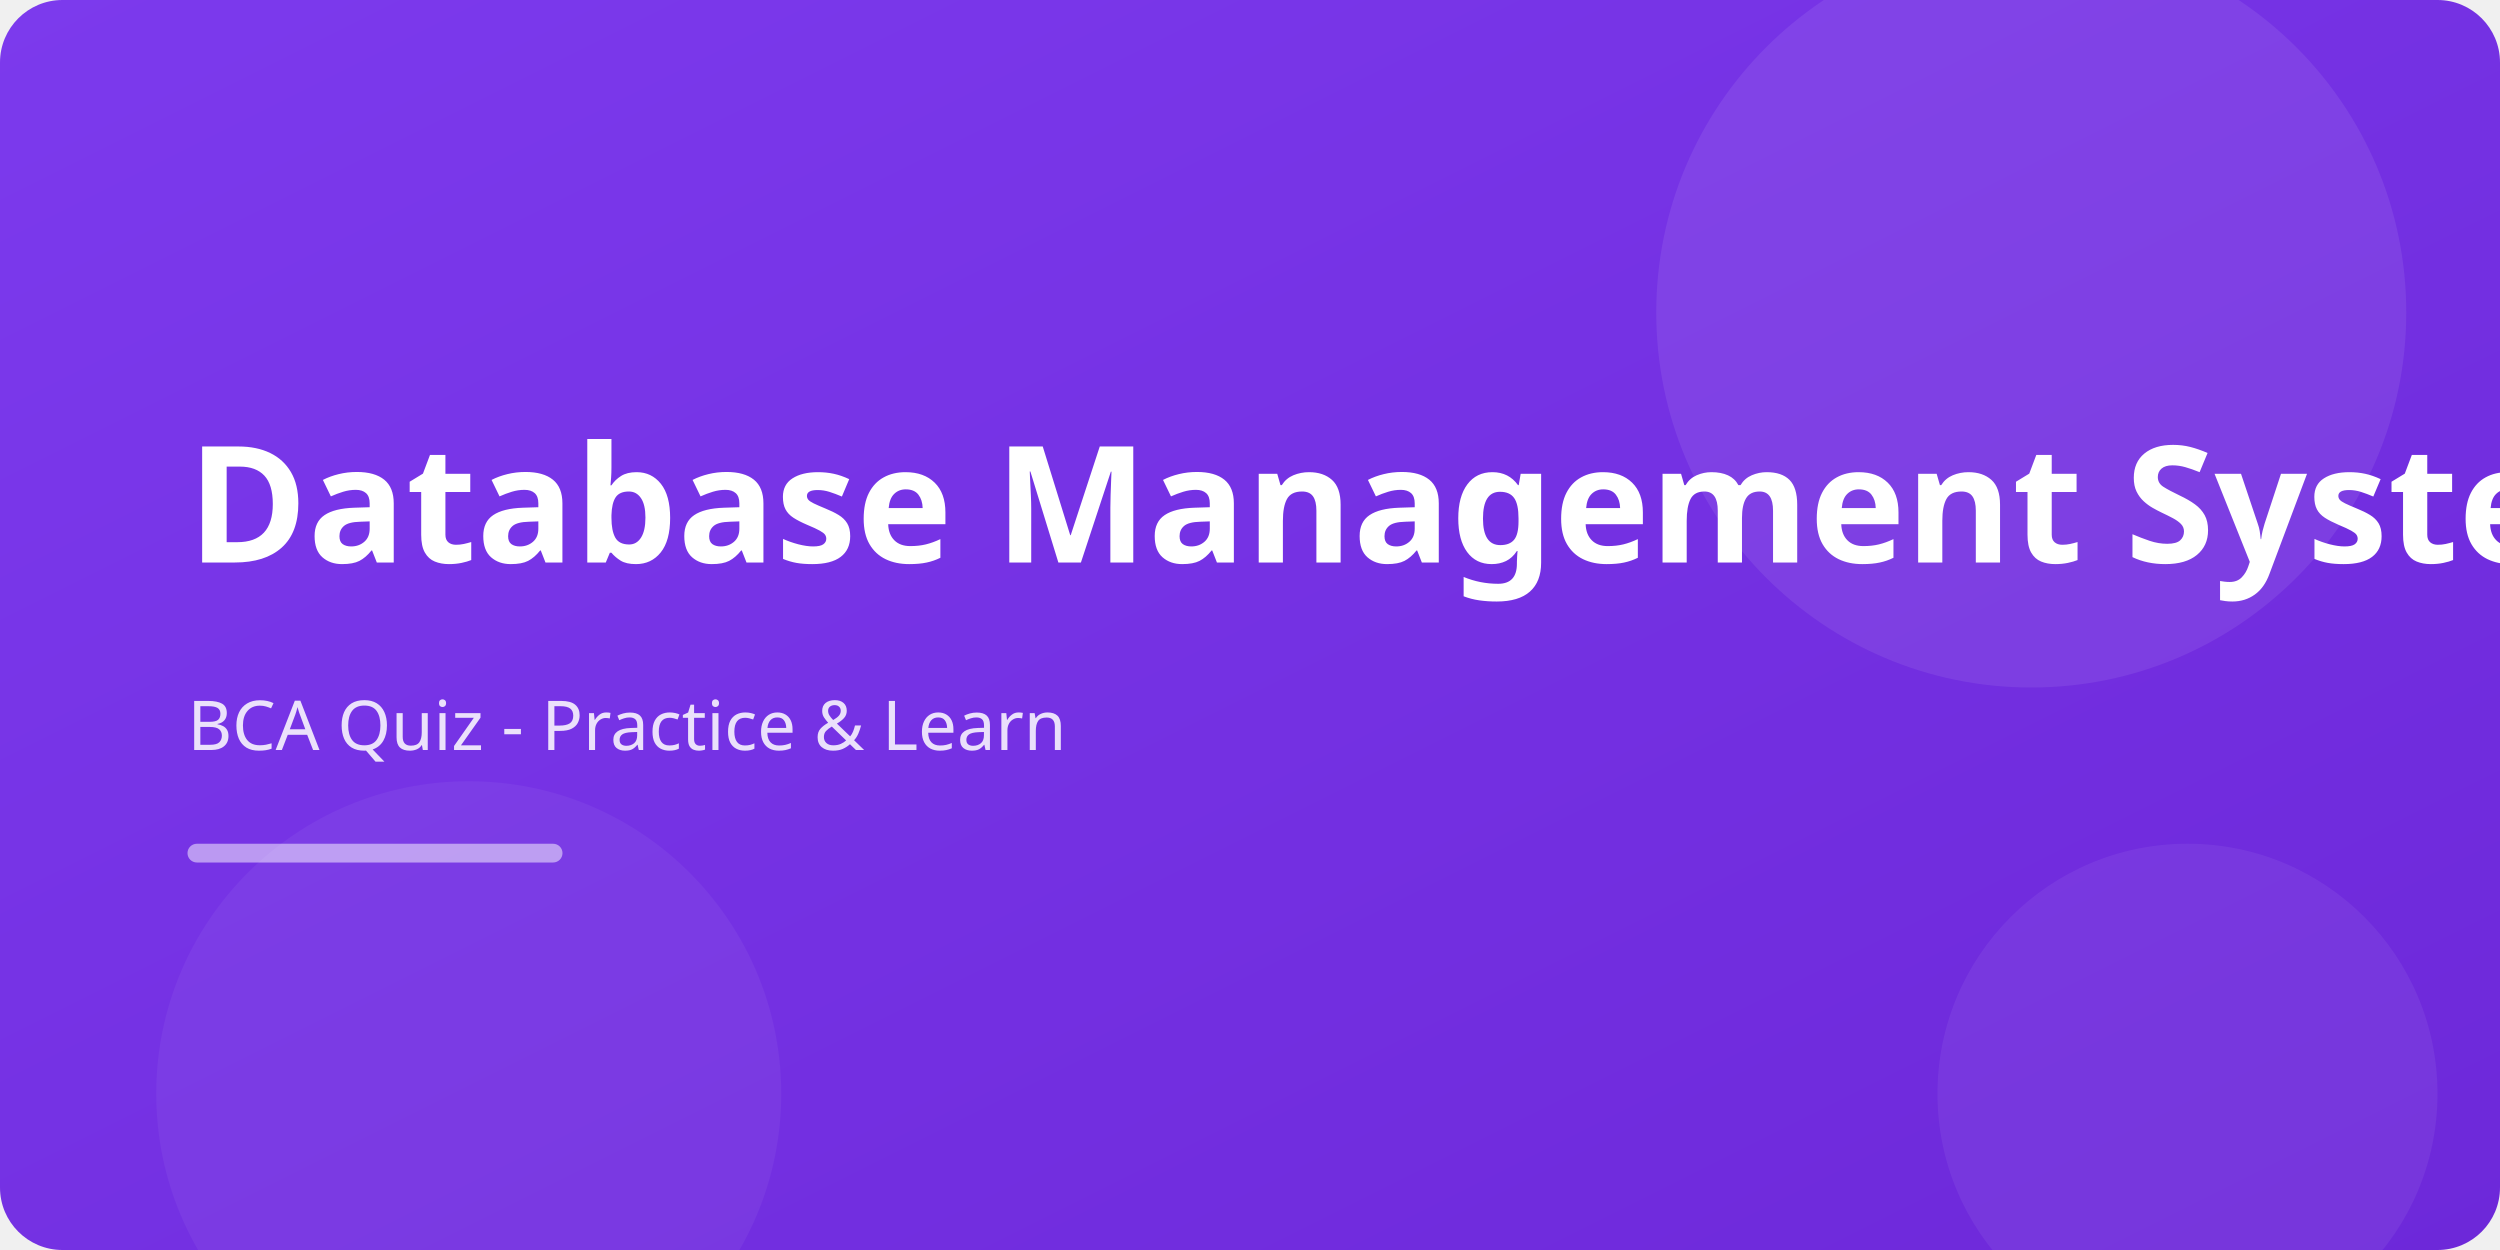
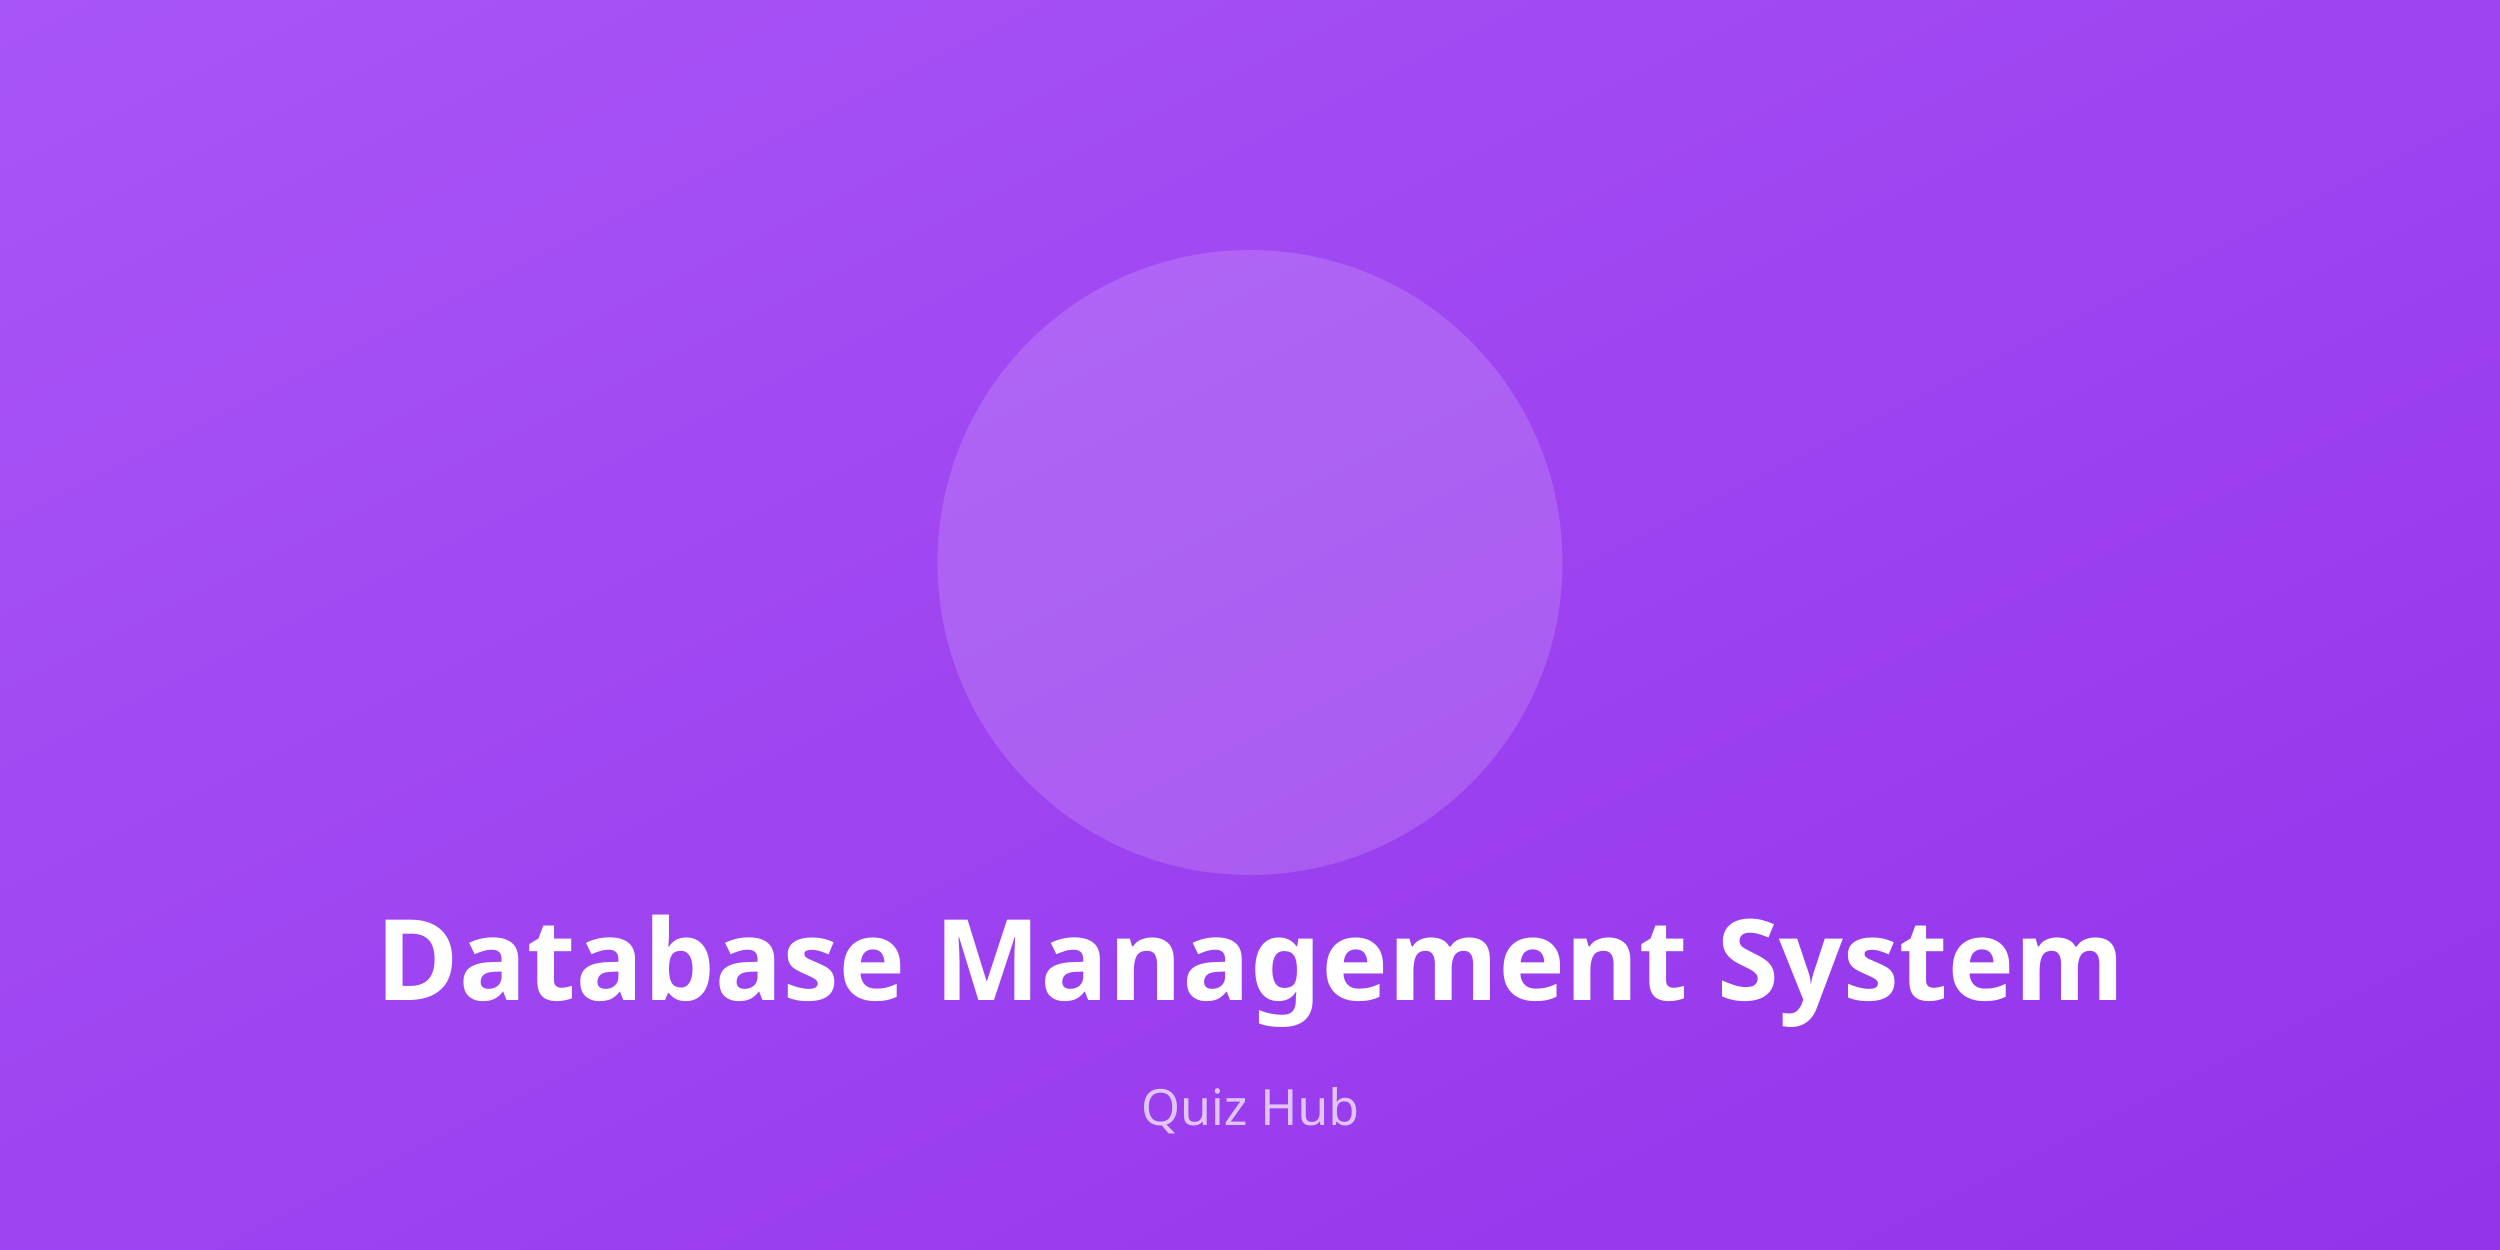
- <svg xmlns="http://www.w3.org/2000/svg" width="800" height="400" viewBox="0 0 800 400">
+ <svg xmlns="http://www.w3.org/2000/svg" viewBox="0 0 800 400" width="800" height="400">
  <defs>
-     <linearGradient id="bg" x1="0%" y1="0%" x2="100%" y2="100%">
-       <stop offset="0%" style="stop-color:#7c3aed;stop-opacity:1" />
-       <stop offset="100%" style="stop-color:#6d28d9;stop-opacity:1" />
+     <linearGradient id="bgGrad" x1="0%" y1="0%" x2="100%" y2="100%">
+       <stop offset="0%" stop-color="#a855f7" />
+       <stop offset="100%" stop-color="#9333ea" />
+     </linearGradient>
+     <linearGradient id="iconGrad" x1="0%" y1="0%" x2="100%" y2="100%">
+       <stop offset="0%" stop-color="#ffffff" />
+       <stop offset="100%" stop-color="#e0e7ff" />
    </linearGradient>
  </defs>
-   <rect width="800" height="400" fill="url(#bg)" rx="20" />
-   <circle cx="650" cy="100" r="120" fill="rgba(255,255,255,0.08)" />
-   <circle cx="700" cy="350" r="80" fill="rgba(255,255,255,0.06)" />
-   <circle cx="150" cy="350" r="100" fill="rgba(255,255,255,0.05)" />
-   <text x="60" y="180" font-family="Poppins, sans-serif" font-size="52" font-weight="700" fill="white">Database Management System</text>
-   <text x="60" y="240" font-family="Poppins, sans-serif" font-size="22" font-weight="400" fill="rgba(255,255,255,0.85)">BCA Quiz - Practice &amp; Learn</text>
-   <rect x="60" y="270" width="120" height="6" rx="3" fill="rgba(255,255,255,0.5)" />
+   <rect width="800" height="400" fill="url(#bgGrad)" />
+   <circle cx="400" cy="180" r="100" fill="rgba(255,255,255,0.15)" />
+   <text x="400" y="195" text-anchor="middle" font-family="Font Awesome 6 Pro, Font Awesome 6 Free, sans-serif" font-size="120" fill="rgba(255,255,255,0.9)" font-weight="900" />
+   <text x="400" y="320" text-anchor="middle" font-family="Poppins, sans-serif" font-size="36" fill="white" font-weight="700">Database Management System</text>
+   <text x="400" y="360" text-anchor="middle" font-family="Poppins, sans-serif" font-size="16" fill="rgba(255,255,255,0.7)">Quiz Hub</text>
</svg>
